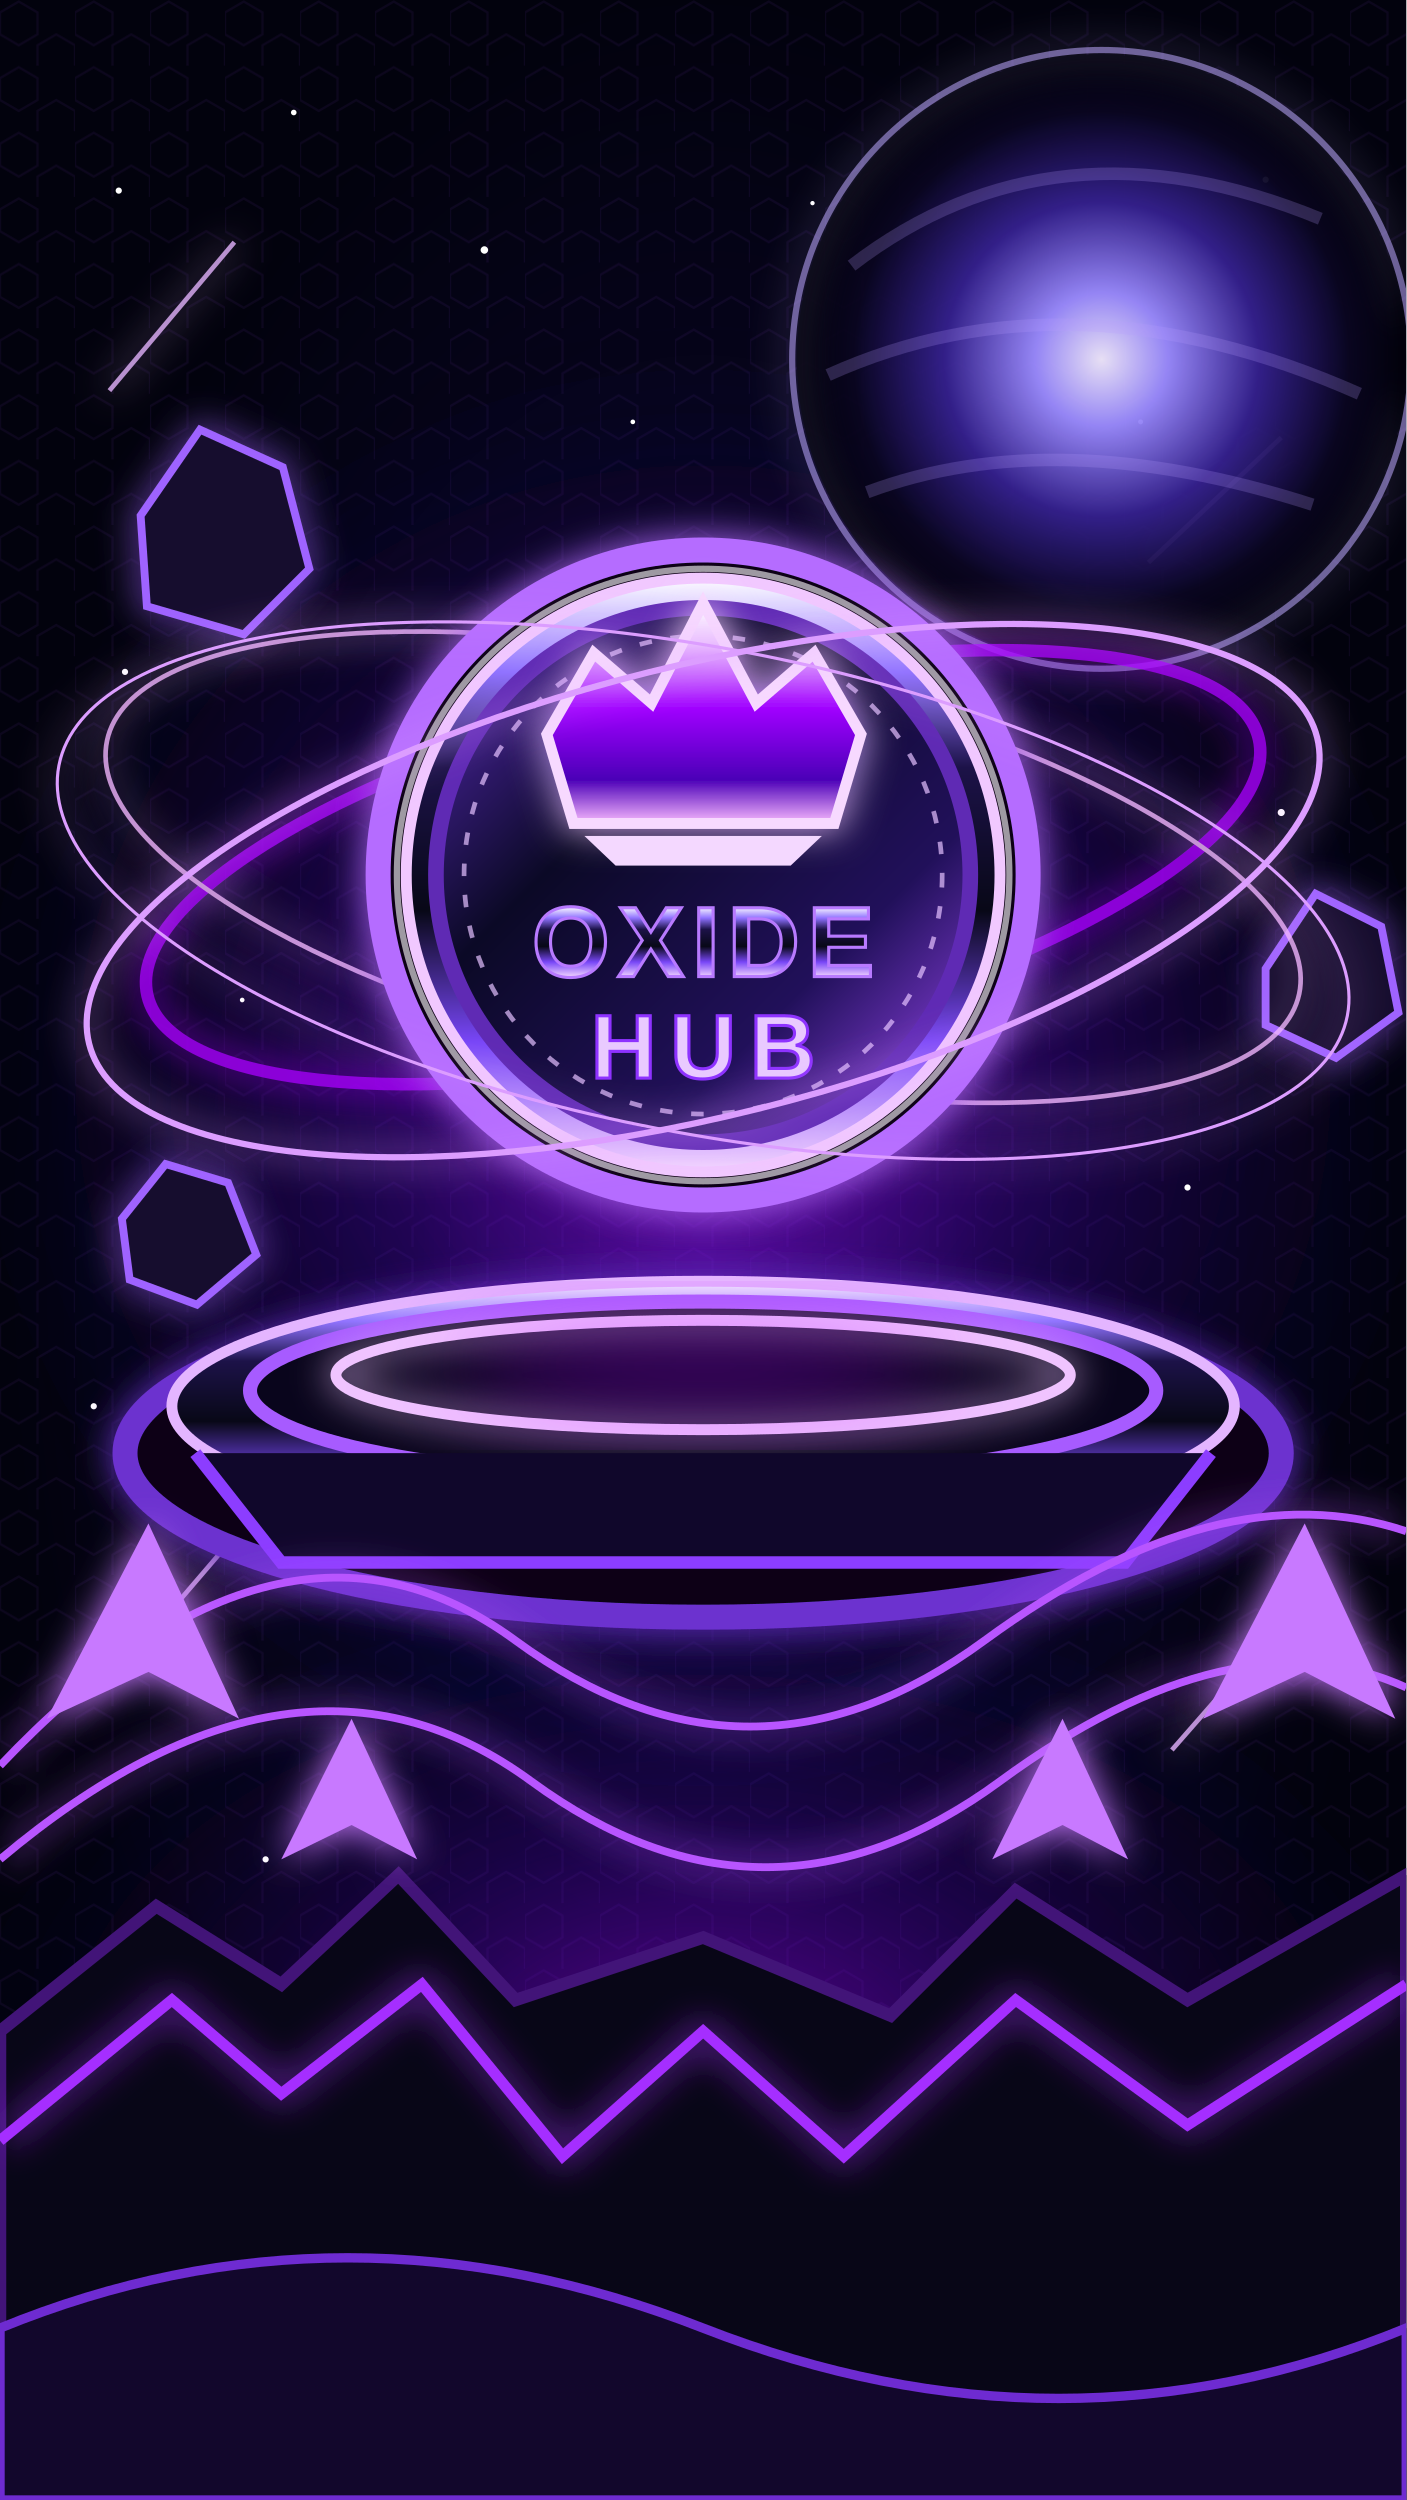
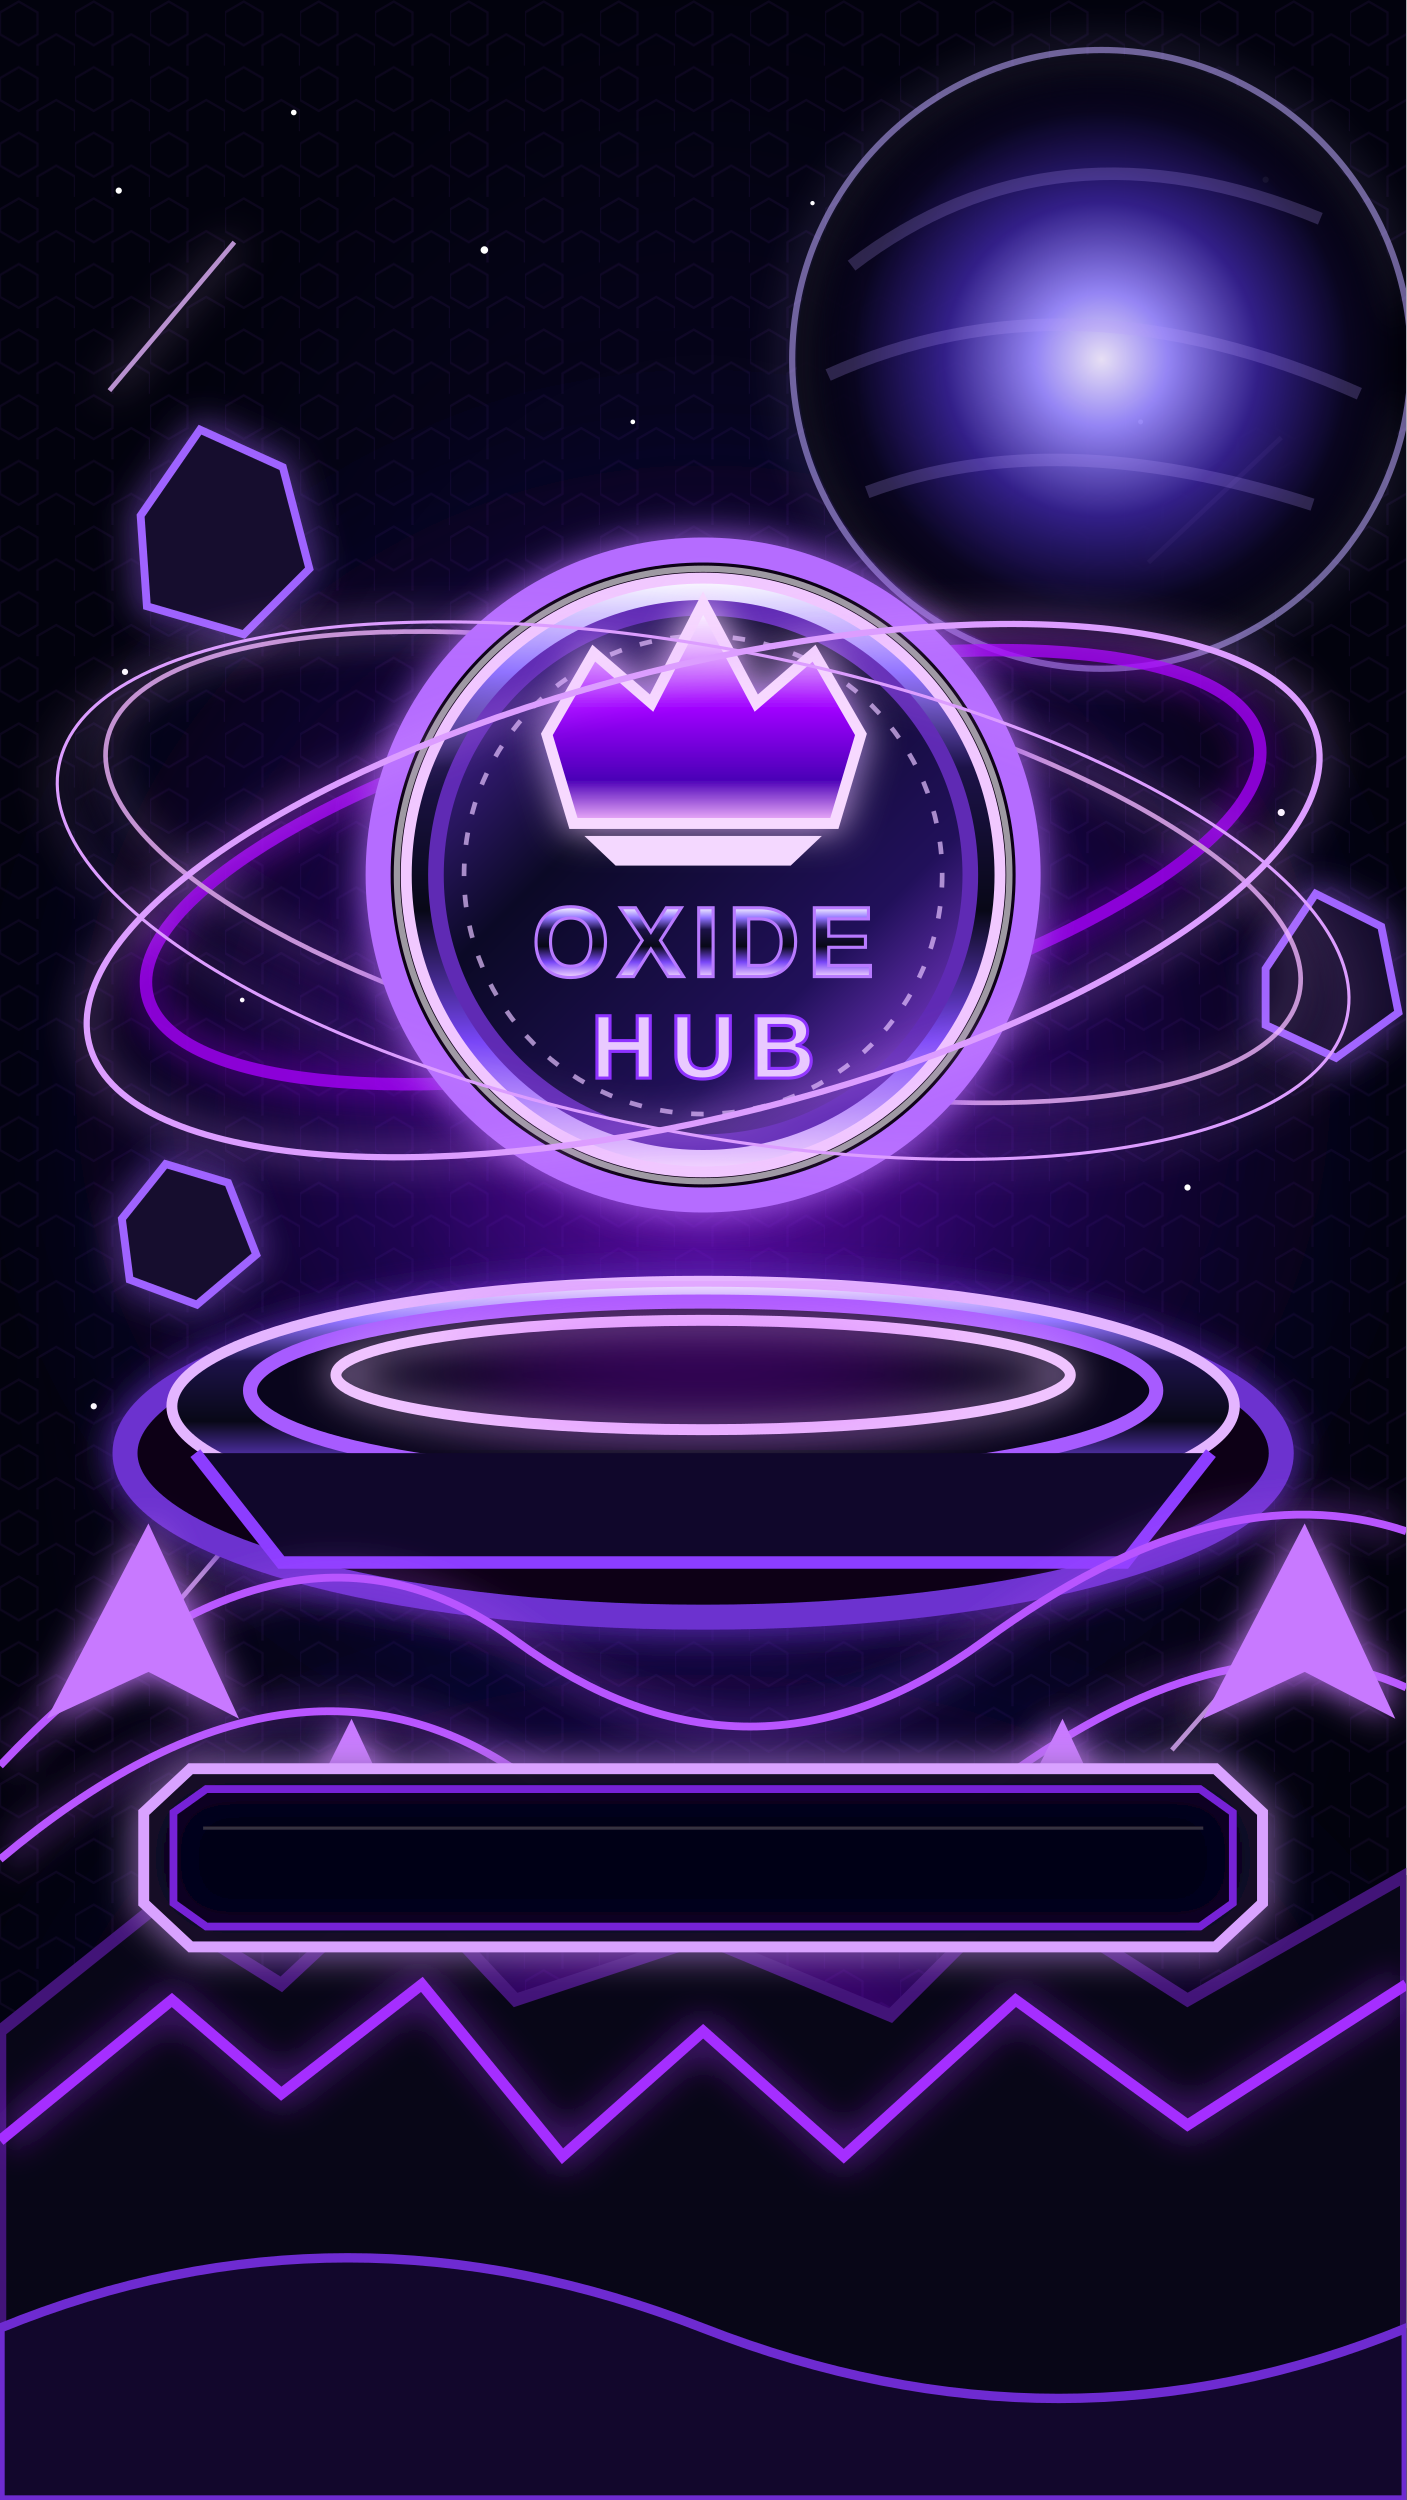
<svg xmlns="http://www.w3.org/2000/svg" viewBox="0 0 900 1600" preserveAspectRatio="xMidYMid slice">
  <defs>
    <radialGradient id="space">
      <stop stop-color="#28105d" />
      <stop offset=".42" stop-color="#090526" />
      <stop offset="1" stop-color="#02020d" />
    </radialGradient>
    <radialGradient id="nebula">
      <stop stop-color="#b800ff" stop-opacity=".55" />
      <stop offset=".45" stop-color="#5b12d8" stop-opacity=".23" />
      <stop offset="1" stop-color="#050018" stop-opacity="0" />
    </radialGradient>
    <radialGradient id="planet">
      <stop stop-color="#f2eaff" />
      <stop offset=".22" stop-color="#9b8bff" />
      <stop offset=".52" stop-color="#34208d" />
      <stop offset=".82" stop-color="#09051f" />
      <stop offset="1" stop-color="#01010a" />
    </radialGradient>
    <linearGradient id="metal" x2="0" y2="1">
      <stop stop-color="#fff" />
      <stop offset=".16" stop-color="#8f72ff" />
      <stop offset=".32" stop-color="#1c1248" />
      <stop offset=".56" stop-color="#080817" />
      <stop offset=".78" stop-color="#7846f7" />
      <stop offset="1" stop-color="#f6d9ff" />
    </linearGradient>
    <linearGradient id="coinFace" x2="1" y2="1">
      <stop stop-color="#5a2bbd" />
      <stop offset=".35" stop-color="#0b0926" />
      <stop offset=".7" stop-color="#21105a" />
      <stop offset="1" stop-color="#a34cff" />
    </linearGradient>
    <linearGradient id="violet" x2="0" y2="1">
      <stop stop-color="#fff" />
      <stop offset=".18" stop-color="#edc6ff" />
      <stop offset=".48" stop-color="#a000ff" />
      <stop offset=".8" stop-color="#4b00b7" />
      <stop offset="1" stop-color="#f9baff" />
    </linearGradient>
    <linearGradient id="bar" x2="1">
      <stop stop-color="#ffbaff" />
      <stop offset=".3" stop-color="#d000ff" />
      <stop offset=".7" stop-color="#7900ff" />
      <stop offset="1" stop-color="#25005c" />
    </linearGradient>
    <filter id="glow" x="-100%" y="-100%" width="300%" height="300%">
      <feGaussianBlur stdDeviation="12" result="b" />
      <feMerge>
        <feMergeNode in="b" />
        <feMergeNode in="SourceGraphic" />
      </feMerge>
    </filter>
    <filter id="soft" x="-100%" y="-100%" width="300%" height="300%">
      <feGaussianBlur stdDeviation="34" />
    </filter>
    <pattern id="hex" width="48" height="42" patternUnits="userSpaceOnUse">
      <path d="M12 1 24 8v14l-12 7L0 22V8Z M36 22l12 7v14l-12 7-12-7V29Z" fill="none" stroke="#9d45ff" stroke-opacity=".16" stroke-width="1.5" />
    </pattern>
  </defs>
+   <style>@keyframes coinSpin{0%{transform:perspective(900px) rotateY(0deg)}50%{transform:perspective(900px) rotateY(180deg)}100%{transform:perspective(900px) rotateY(360deg)}}#coin{transform-box:fill-box;transform-origin:center;animation:coinSpin 5.8s cubic-bezier(.45,.05,.55,.95) infinite;transform-style:preserve-3d}</style>
  <rect width="900" height="1600" fill="url(#space)" />
  <rect width="900" height="1600" fill="url(#hex)" opacity=".42" />
  <ellipse cx="450" cy="690" rx="510" ry="500" fill="url(#nebula)" filter="url(#soft)" />
  <ellipse cx="450" cy="1330" rx="520" ry="330" fill="url(#nebula)" filter="url(#soft)" />
  <g fill="#fff">
    <circle cx="76" cy="122" r="2" />
    <circle cx="188" cy="72" r="1.8" />
    <circle cx="310" cy="160" r="2.4" />
    <circle cx="810" cy="115" r="2" />
    <circle cx="730" cy="270" r="1.6" />
    <circle cx="80" cy="430" r="2" />
    <circle cx="820" cy="520" r="2.3" />
    <circle cx="155" cy="640" r="1.5" />
    <circle cx="760" cy="760" r="2" />
    <circle cx="60" cy="900" r="2" />
    <circle cx="830" cy="1030" r="1.8" />
    <circle cx="170" cy="1190" r="2" />
    <circle cx="710" cy="1370" r="2" />
    <circle cx="360" cy="1460" r="1.8" />
    <circle cx="520" cy="130" r="1.4" />
    <circle cx="405" cy="270" r="1.5" />
  </g>
  <g stroke="#e6b5ff" stroke-width="3" opacity=".8" filter="url(#glow)">
    <path d="M70 250 150 155" />
    <path d="M735 360 820 280" />
    <path d="M110 1030 170 960" />
    <path d="M750 1120 820 1040" />
  </g>
  <circle cx="705" cy="230" r="195" fill="url(#planet)" opacity=".95" />
  <circle cx="705" cy="230" r="198" fill="none" stroke="#bda9ff" stroke-opacity=".55" stroke-width="4" filter="url(#glow)" />
  <path d="M545 170q130-100 300-30M530 240q155-70 340 12M555 315q120-45 285 8" fill="none" stroke="#b89cff" stroke-opacity=".22" stroke-width="8" />
  <g fill="#18102f" stroke="#9f64ff" stroke-width="5" filter="url(#glow)">
    <path d="m90 330 38-55 53 24 17 65-42 42-62-18Z" />
    <path d="m810 620 32-48 42 21 11 55-40 29-45-21Z" />
    <path d="m78 780 28-35 40 12 18 46-38 32-43-16Z" />
  </g>
  <g fill="none" stroke="#a900ff" stroke-width="8" opacity=".8" filter="url(#glow)">
    <ellipse cx="450" cy="555" rx="365" ry="115" transform="rotate(-13 450 555)" />
    <ellipse cx="450" cy="555" rx="390" ry="130" transform="rotate(12 450 555)" stroke="#f2b6ff" stroke-width="3" />
  </g>
  <g id="coin" style="transform-box:fill-box;transform-origin:center;animation:coinSpin 6s ease-in-out infinite">
    <ellipse cx="450" cy="560" rx="208" ry="208" fill="#070515" stroke="#b56cff" stroke-width="16" filter="url(#glow)" />
    <ellipse cx="450" cy="560" rx="190" ry="190" fill="url(#metal)" stroke="#f1c8ff" stroke-width="7" />
    <ellipse cx="450" cy="560" rx="171" ry="171" fill="url(#coinFace)" stroke="#5f2ab4" stroke-width="10" />
    <ellipse cx="450" cy="560" rx="153" ry="153" fill="none" stroke="#e5c1ff" stroke-opacity=".7" stroke-width="3" stroke-dasharray="8 12" />
    <path d="m350 470 30-52 37 32 33-64 34 64 37-32 30 52-17 57H367Z" fill="url(#violet)" stroke="#f7d9ff" stroke-width="7" filter="url(#glow)" />
    <path d="M374 535h152l-20 19H394Z" fill="#f4d8ff" />
    <text x="450" y="625" text-anchor="middle" font-family="Arial,sans-serif" font-size="64" font-weight="900" letter-spacing="5" fill="url(#metal)" stroke="#b87aff" stroke-width="2">OXIDE</text>
    <text x="450" y="690" text-anchor="middle" font-family="Arial,sans-serif" font-size="58" font-weight="900" letter-spacing="9" fill="#e9caff" stroke="#8e32ff" stroke-width="2">HUB</text>
    <ellipse cx="450" cy="560" rx="196" ry="196" fill="none" stroke="#fff" stroke-opacity=".6" stroke-width="4" />
  </g>
  <g fill="none" stroke="#dc9dff" filter="url(#glow)">
    <ellipse cx="450" cy="570" rx="405" ry="144" transform="rotate(-14 450 570)" stroke-width="4" />
    <ellipse cx="450" cy="570" rx="420" ry="155" transform="rotate(11 450 570)" stroke-width="2" />
  </g>
  <path d="M450 770v105" stroke="#cf76ff" stroke-width="5" filter="url(#glow)" />
  <g id="platform">
    <ellipse cx="450" cy="930" rx="370" ry="105" fill="#070514" stroke="#6c31cf" stroke-width="16" filter="url(#glow)" />
    <ellipse cx="450" cy="900" rx="340" ry="80" fill="url(#metal)" stroke="#e4b5ff" stroke-width="7" />
    <ellipse cx="450" cy="890" rx="290" ry="57" fill="#09051c" stroke="#a75bff" stroke-width="9" />
    <ellipse cx="450" cy="880" rx="235" ry="35" fill="none" stroke="#f0c4ff" stroke-width="7" filter="url(#glow)" />
    <ellipse cx="450" cy="874" rx="160" ry="18" fill="#b000ff" opacity=".6" filter="url(#soft)" />
    <path d="M125 930 180 1000H720l55-70" fill="#10072b" stroke="#8c3dff" stroke-width="8" />
    <path d="M170 982H730" stroke="#e9baff" stroke-width="5" filter="url(#glow)" />
  </g>
  <g fill="none" stroke="#b855ff" stroke-width="5" filter="url(#glow)">
    <path d="M0 1130q180-190 330-80t300 0 270-70" />
    <path d="M0 1190q190-160 340-50t300 0 260-60" />
  </g>
  <path d="M0 1300 100 1220 180 1270 255 1200 330 1280 450 1240 570 1290 650 1210 760 1280 900 1200V1600H0Z" fill="#080617" stroke="#421478" stroke-width="8" />
  <path d="M0 1370 110 1280 180 1340 270 1270 360 1380 450 1300 540 1380 650 1280 760 1360 900 1270" fill="none" stroke="#a52fff" stroke-width="7" filter="url(#glow)" />
  <path d="M0 1490q220-90 450 0t450 0v110H0Z" fill="#12072c" stroke="#6e2bd1" stroke-width="6" />
  <g fill="#c879ff" filter="url(#glow)">
    <path d="m30 1100 65-125 58 125-58-30Z" />
    <path d="m770 1100 65-125 58 125-58-30Z" />
    <path d="m180 1190 45-90 42 90-42-22Z" />
    <path d="m635 1190 45-90 42 90-42-22Z" />
  </g>
+   <g id="loadingFrame" filter="url(#glow)">
+     <path d="M92 1160 122 1132H778l30 28v58l-30 28H122l-30-28Z" fill="#070416" fill-opacity=".96" stroke="#d9a2ff" stroke-width="7" />
+     <path d="M111 1160 132 1145H768l21 15v58l-21 15H132l-21-15Z" fill="none" stroke="#7623d7" stroke-width="5" />
+     <path d="M130 1170H770" stroke="#fff" stroke-opacity=".18" stroke-width="2" />
+   </g>
</svg>
